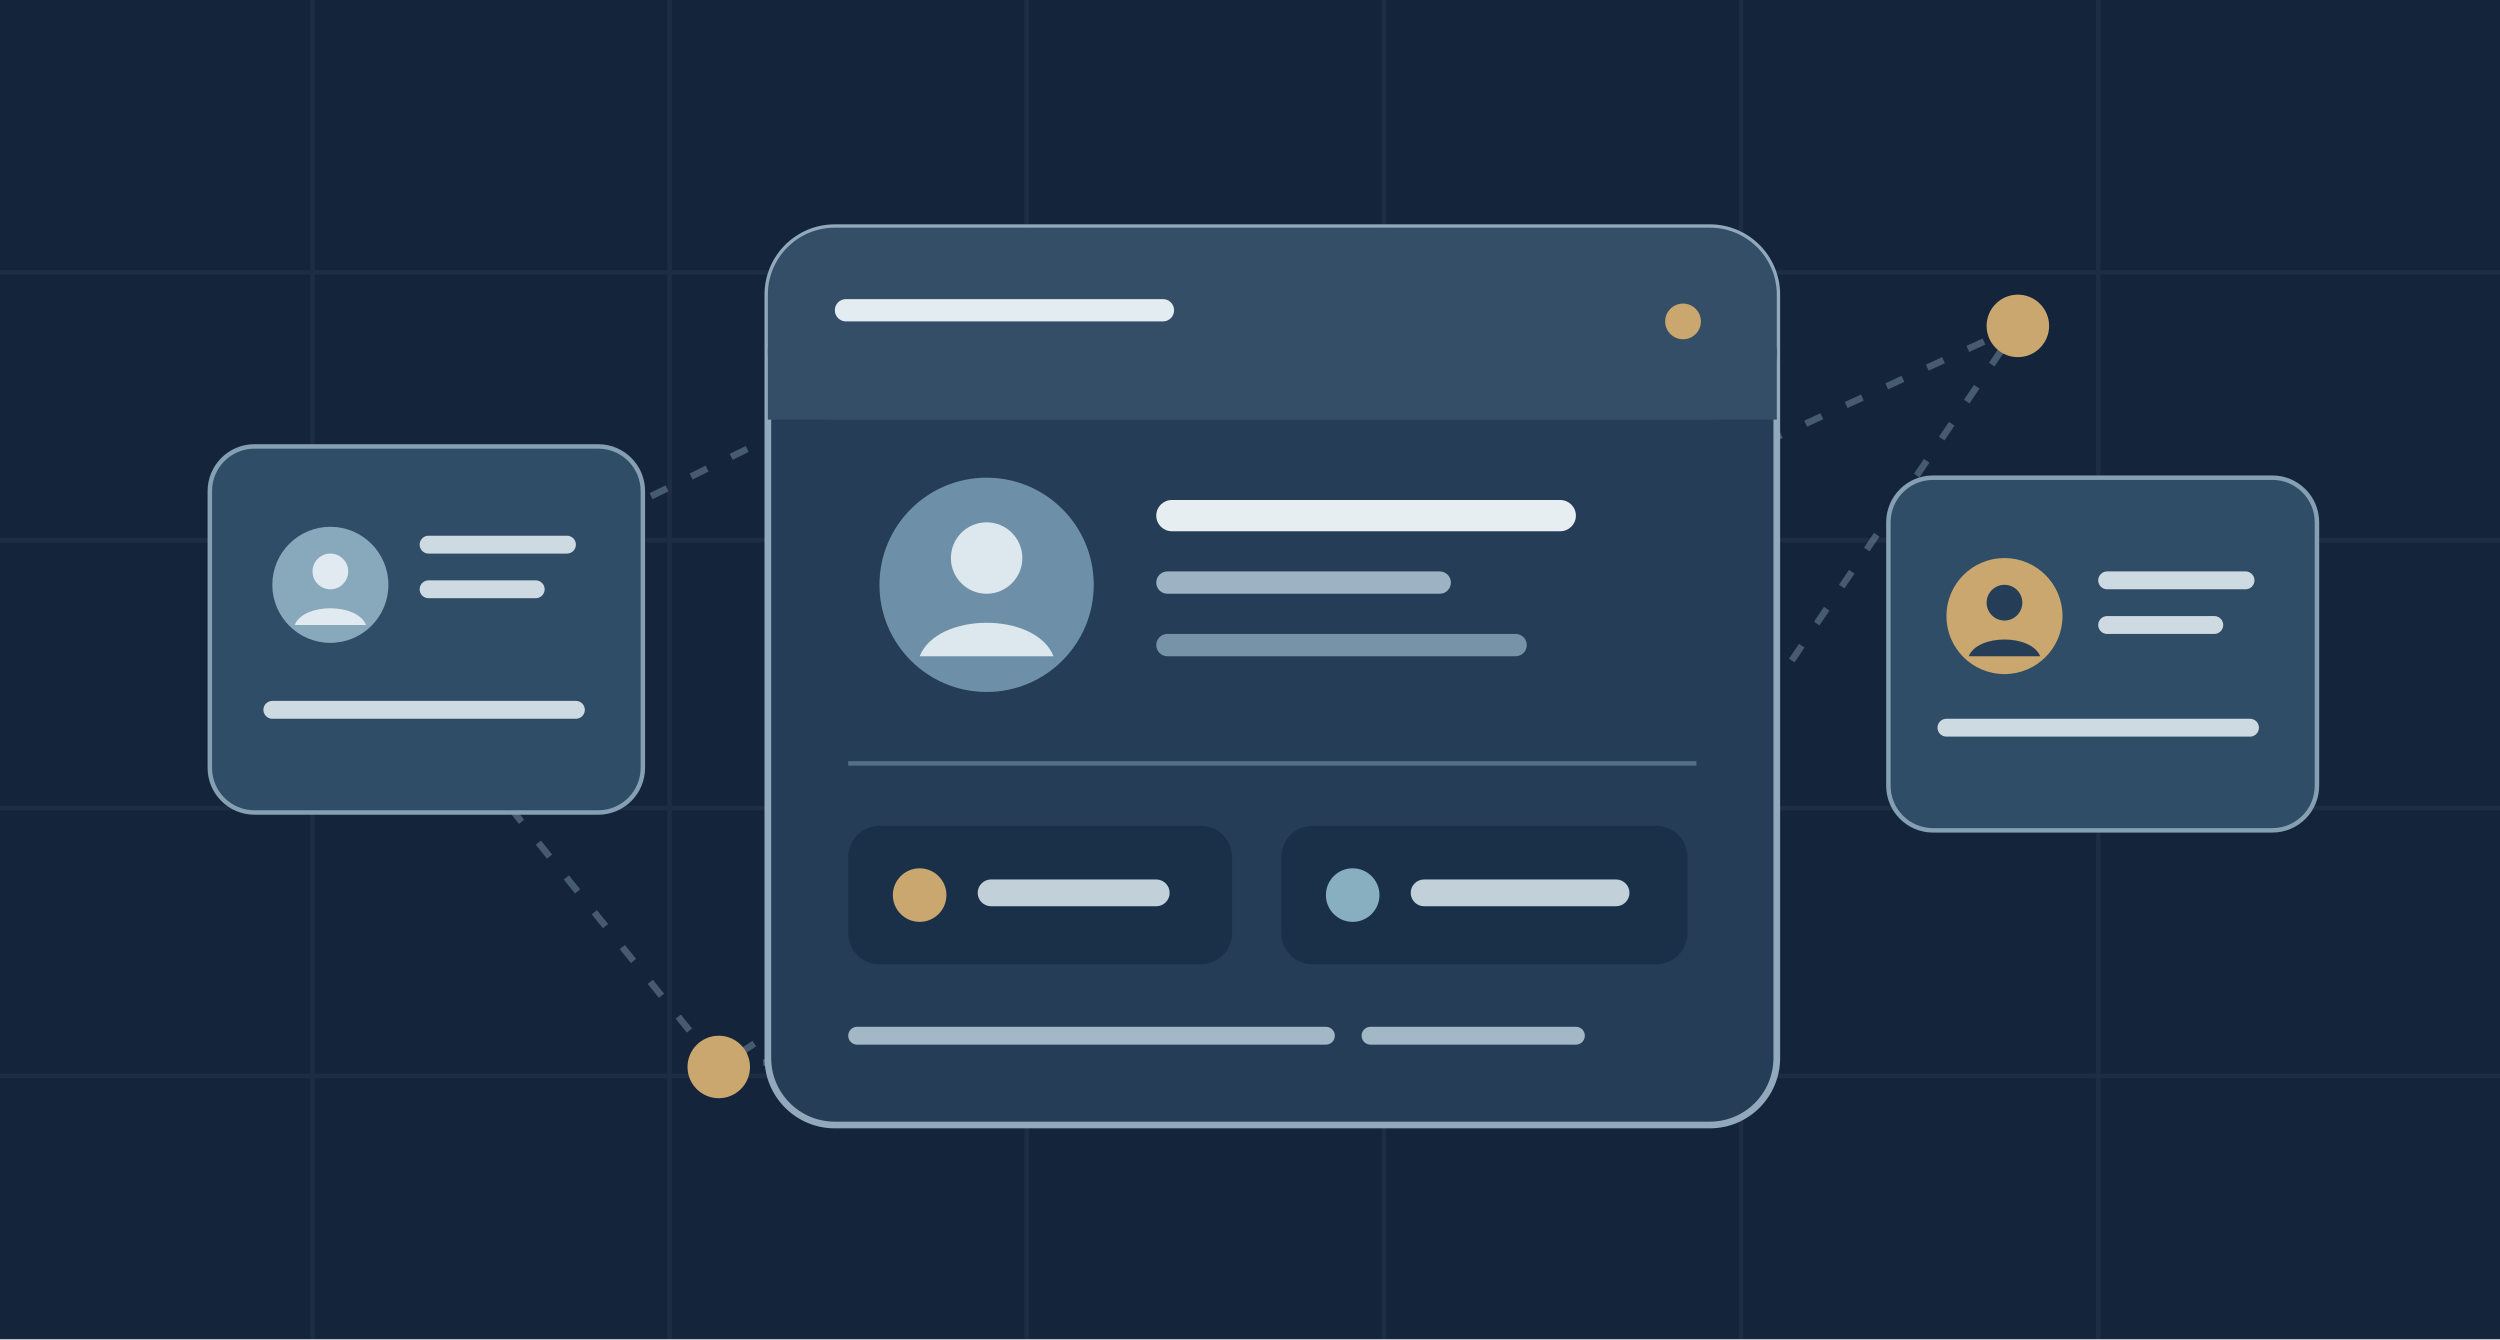
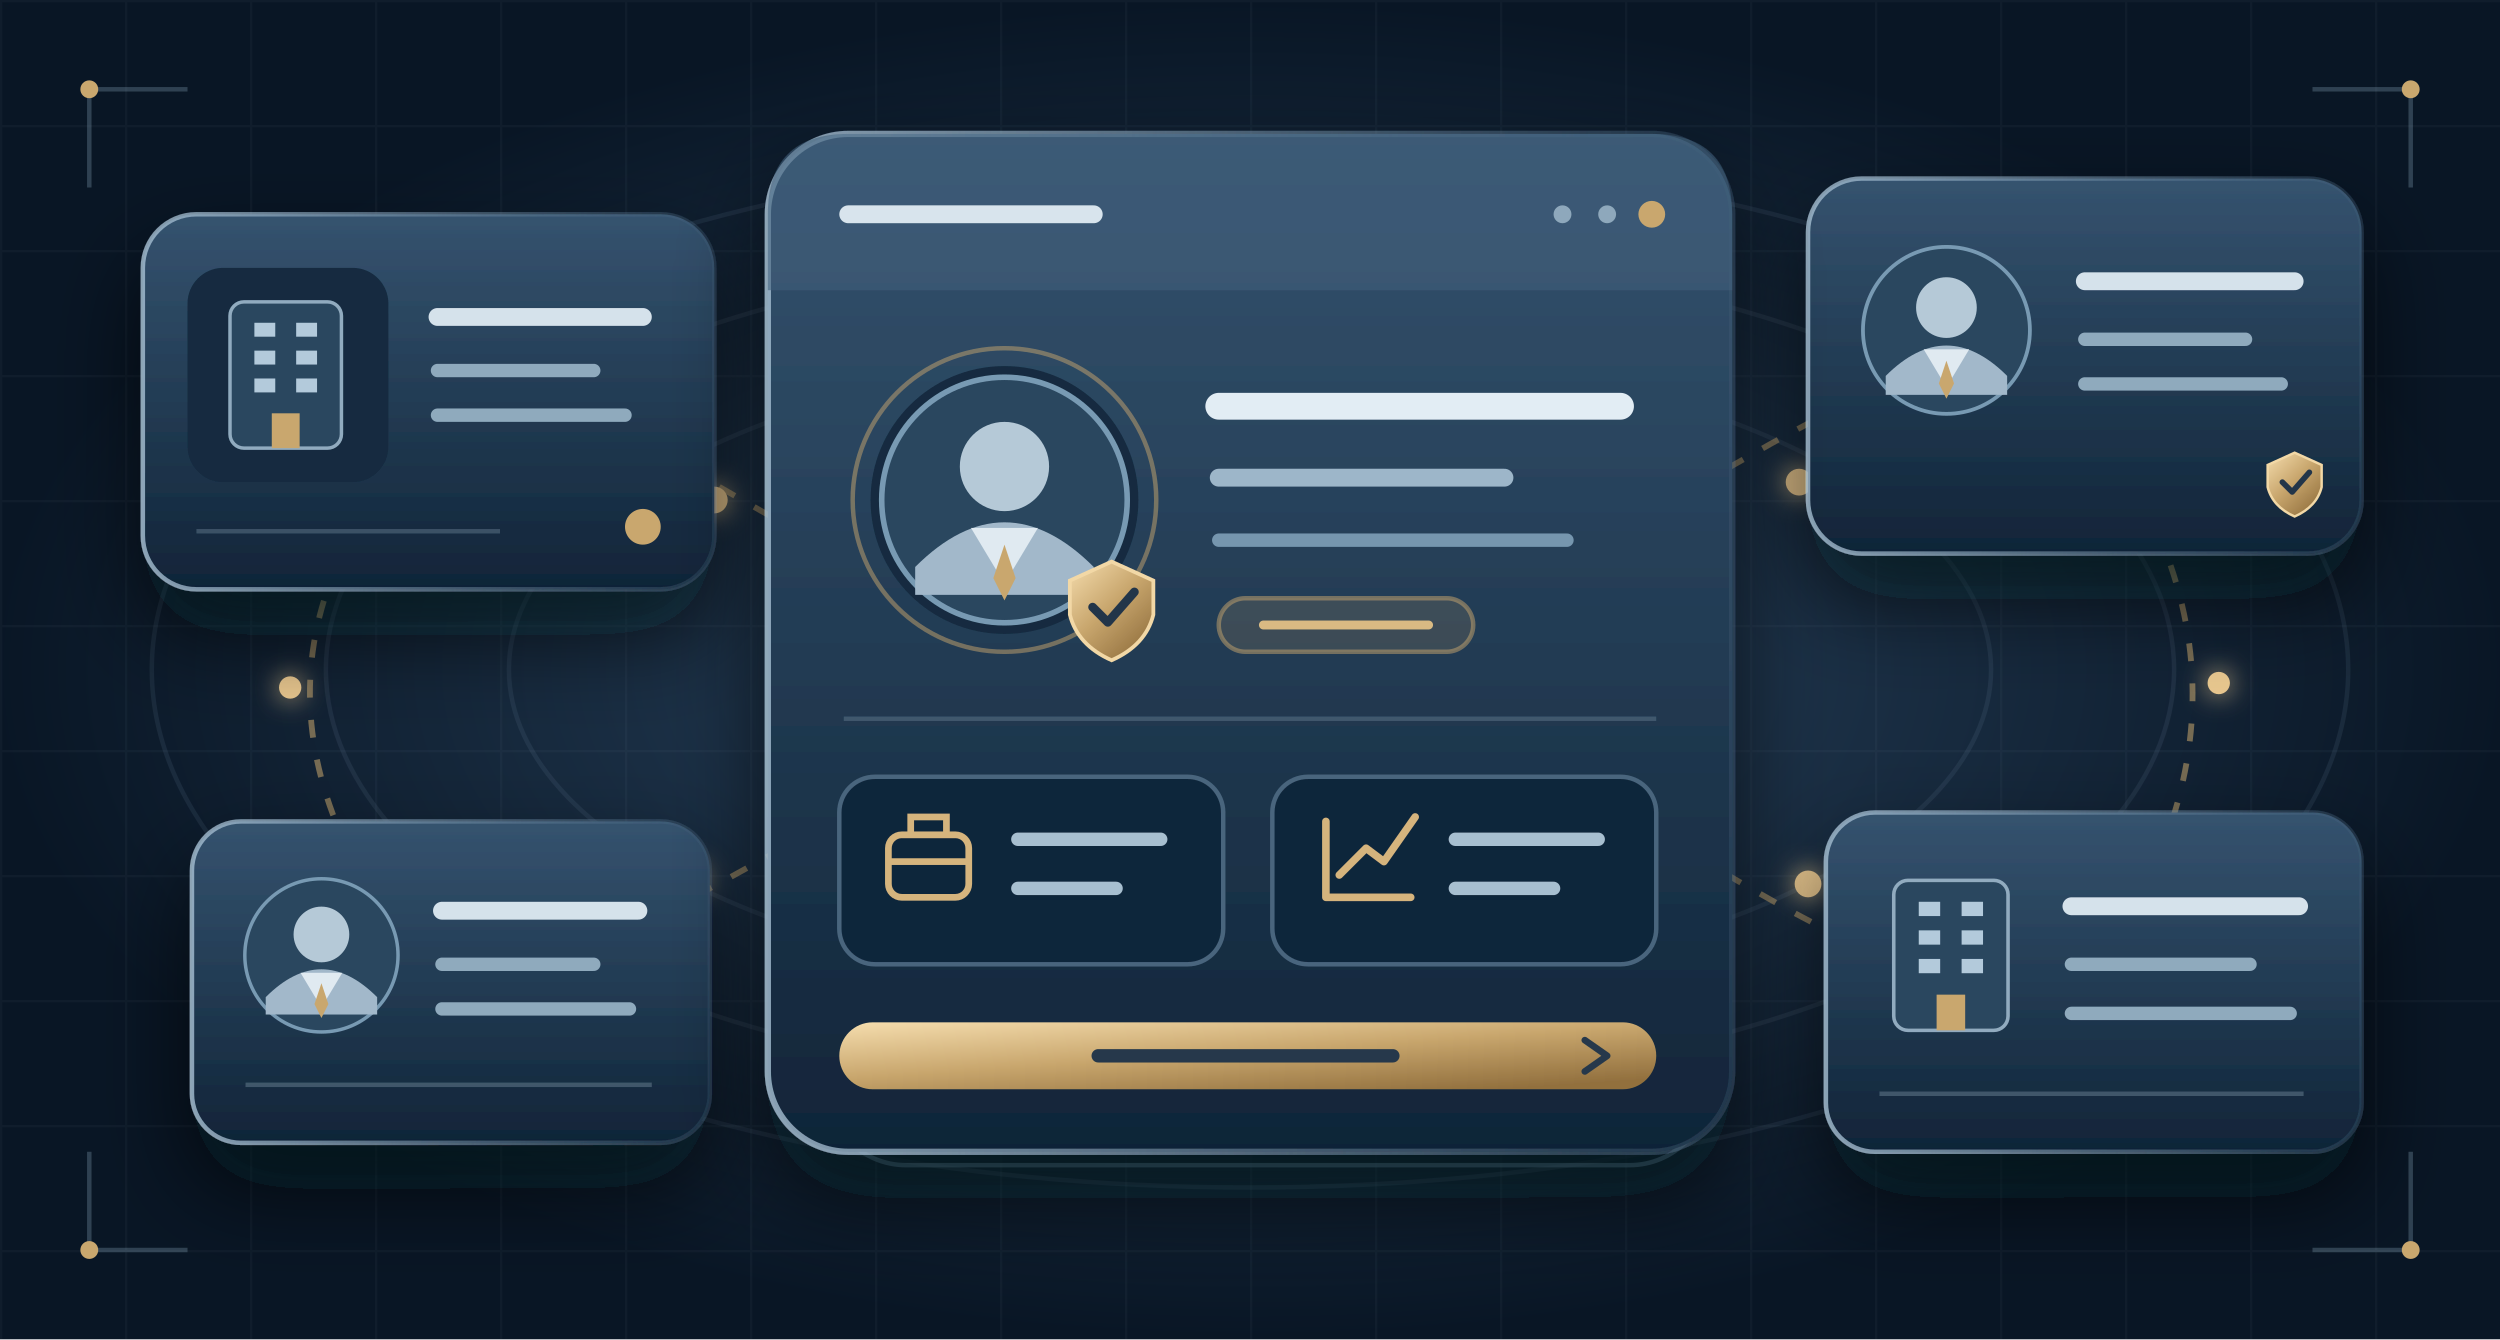
<svg xmlns="http://www.w3.org/2000/svg" viewBox="0 0 560 300" fill="none">
-   <rect width="560" height="300" fill="#14243A" />
-   <path d="M0 241H560M0 181H560M0 121H560M0 61H560M70 0V300M150 0V300M230 0V300M310 0V300M390 0V300M470 0V300" stroke="#DDE9F2" stroke-opacity=".05" />
-   <path d="M83 142 195 87 324 132 452 73M83 142l78 97 163-107M161 239l191-18 100-148M324 132l28 89" stroke="#8BA7BA" stroke-opacity=".42" stroke-width="1.5" stroke-dasharray="4 6" />
-   <circle cx="83" cy="142" r="7" fill="#C9A76E" />
-   <circle cx="161" cy="239" r="7" fill="#C9A76E" />
-   <circle cx="452" cy="73" r="7" fill="#C9A76E" />
-   <circle cx="352" cy="221" r="7" fill="#C9A76E" />
-   <rect x="172" y="51" width="226" height="201" rx="15" fill="#253D56" stroke="#91A9BA" stroke-width="1.5" />
-   <rect x="172" y="51" width="226" height="43" rx="15" fill="#344E68" />
-   <path d="M172 78v16h226V78" fill="#344E68" />
-   <rect x="187" y="67" width="76" height="5" rx="2.5" fill="#E3ECF1" />
-   <circle cx="377" cy="72" r="4" fill="#C9A76E" />
-   <circle cx="221" cy="131" r="24" fill="#6D90A8" />
-   <circle cx="221" cy="125" r="8" fill="#DCE8EE" />
-   <path d="M206 147c4-10 26-10 30 0" fill="#DCE8EE" />
-   <rect x="259" y="112" width="94" height="7" rx="3.5" fill="#E7EEF2" />
-   <rect x="259" y="128" width="66" height="5" rx="2.5" fill="#9DB3C3" />
-   <rect x="259" y="142" width="83" height="5" rx="2.5" fill="#7693A8" />
-   <path d="M190 171h190" stroke="#7894A9" stroke-opacity=".58" />
-   <rect x="190" y="185" width="86" height="31" rx="7" fill="#1A3048" />
-   <circle cx="206" cy="200.5" r="6" fill="#C9A76E" />
-   <rect x="219" y="197" width="43" height="6" rx="3" fill="#C1D0D9" />
-   <rect x="287" y="185" width="91" height="31" rx="7" fill="#1A3048" />
-   <circle cx="303" cy="200.5" r="6" fill="#87AFC0" />
-   <rect x="316" y="197" width="49" height="6" rx="3" fill="#C1D0D9" />
-   <path d="M192 232h105M307 232h46" stroke="#A3B8C6" stroke-width="4" stroke-linecap="round" />
-   <rect x="47" y="100" width="97" height="82" rx="10" fill="#304D67" stroke="#85A0B3" />
-   <circle cx="74" cy="131" r="13" fill="#88A9BC" />
-   <circle cx="74" cy="128" r="4" fill="#E0EAF0" />
-   <path d="M66 140c2-5 14-5 16 0" fill="#E0EAF0" />
-   <path d="M96 122h31M96 132h24M61 159h68" stroke="#CEDAE2" stroke-width="4" stroke-linecap="round" />
-   <rect x="423" y="107" width="96" height="79" rx="10" fill="#304D67" stroke="#85A0B3" />
-   <circle cx="449" cy="138" r="13" fill="#C9A76E" />
-   <circle cx="449" cy="135" r="4" fill="#253D56" />
-   <path d="M441 147c2-5 14-5 16 0" fill="#253D56" />
-   <path d="M472 130h31M472 140h24M436 163h68" stroke="#CEDAE2" stroke-width="4" stroke-linecap="round" />
+   <defs>
+     <radialGradient id="bg">
+       <stop stop-color="#29445F" />
+       <stop offset="1" stop-color="#091625" />
+     </radialGradient>
+     <linearGradient id="panel" x2="0" y2="1">
+       <stop stop-color="#35536F" />
+       <stop offset="1" stop-color="#102438" />
+     </linearGradient>
+     <linearGradient id="gold" x2=".8" y2="1">
+       <stop stop-color="#F5DDAE" />
+       <stop offset=".5" stop-color="#C9A76E" />
+       <stop offset="1" stop-color="#92703E" />
+     </linearGradient>
+     <linearGradient id="edge">
+       <stop stop-color="#A7C0D3" stop-opacity=".8" />
+       <stop offset="1" stop-color="#45617A" stop-opacity=".3" />
+     </linearGradient>
+     <pattern id="grid" width="28" height="28" patternUnits="userSpaceOnUse">
+       <path d="M28 0H0V28" stroke="#ADC5D7" stroke-opacity=".045" />
+     </pattern>
+     <filter id="shadow" x="-40%" y="-40%" width="180%" height="200%">
+       <feDropShadow dx="0" dy="10" stdDeviation="10" flood-color="#020811" flood-opacity=".65" />
+     </filter>
+     <filter id="glow" x="-100%" y="-100%" width="300%" height="300%">
+       <feGaussianBlur stdDeviation="3" result="blur" />
+       <feMerge>
+         <feMergeNode in="blur" />
+         <feMergeNode in="SourceGraphic" />
+       </feMerge>
+     </filter>
+     <g id="person">
+       <circle r="22" fill="#29465E" stroke="#789AB3" />
+       <circle cy="-6" r="8" fill="#B5C9D7" />
+       <path d="M-16 17V12Q0-4 16 12V17Z" fill="#A2B8CA" />
+       <path d="M-6 5 0 15 6 5" fill="#E0EAF1" />
+       <path d="M0 8-2 14 0 18 2 14Z" fill="#C9A76E" />
+     </g>
+     <g id="company">
+       <rect x="-16" y="-21" width="32" height="42" rx="4" fill="#29465E" stroke="#91ABBF" />
+       <path d="M-9-13H-3M3-13H9                M-9-5H-3M3-5H9                M-9 3H-3M3 3H9" stroke="#B3CADB" stroke-width="4" />
+       <rect x="-4" y="11" width="8" height="10" fill="#C9A76E" />
+     </g>
+     <g id="verified">
+       <path d="M0-12 11-7V2Q9 10 0 14                Q-9 10-11 2V-7Z" fill="url(#gold)" stroke="#F2D8A6" />
+       <path d="M-5 0-1 4 6-4" stroke="#24354A" stroke-width="2.3" stroke-linecap="round" stroke-linejoin="round" />
+     </g>
+   </defs>
+   <rect width="560" height="300" fill="url(#bg)" />
+   <rect width="560" height="300" fill="url(#grid)" />
+   <g stroke="#7E9CB4" stroke-opacity=".12">
+     <ellipse cx="280" cy="150" rx="246" ry="116" />
+     <ellipse cx="280" cy="150" rx="207" ry="95" />
+     <ellipse cx="280" cy="150" rx="166" ry="73" />
+   </g>
+   <g stroke="#C9A76E" stroke-width="1.3" stroke-opacity=".55" stroke-dasharray="4 5">
+     <path d="M102 90C160 90 167 135 280 150" />
+     <path d="M96 218C155 218 180 170 280 150" />
+     <path d="M458 81C400 81 389 120 280 150" />
+     <path d="M466 222C400 222 389 180 280 150" />
+     <path d="M102 90Q40 150 96 218" />
+     <path d="M458 81Q520 150 466 222" />
+   </g>
+   <g fill="#E8C78F" filter="url(#glow)">
+     <circle cx="160" cy="112" r="3" />
+     <circle cx="155" cy="197" r="3" />
+     <circle cx="403" cy="108" r="3" />
+     <circle cx="405" cy="198" r="3" />
+     <circle cx="65" cy="154" r="2.5" />
+     <circle cx="497" cy="153" r="2.5" />
+   </g>
+   <g transform="translate(32 48)" filter="url(#shadow)">
+     <rect width="128" height="84" rx="12" fill="url(#panel)" stroke="url(#edge)" />
+     <rect x="10" y="12" width="45" height="48" rx="8" fill="#142B40" />
+     <use href="#company" transform="translate(32 36) scale(.78)" />
+     <path d="M66 23H112" stroke="#D5E2EB" stroke-width="4" stroke-linecap="round" />
+     <path d="M66 35H101M66 45H108" stroke="#8FAABD" stroke-width="3" stroke-linecap="round" />
+     <path d="M12 71H80" stroke="#8FAABD" stroke-opacity=".3" />
+     <circle cx="112" cy="70" r="4" fill="#C9A76E" />
+   </g>
+   <g transform="translate(43 184)" filter="url(#shadow)">
+     <rect width="116" height="72" rx="11" fill="url(#panel)" stroke="url(#edge)" />
+     <use href="#person" transform="translate(29 30) scale(.78)" />
+     <path d="M56 20H100" stroke="#D5E2EB" stroke-width="4" stroke-linecap="round" />
+     <path d="M56 32H90M56 42H98" stroke="#8FAABD" stroke-width="3" stroke-linecap="round" />
+     <path d="M12 59H103" stroke="#A3BACC" stroke-opacity=".3" />
+   </g>
+   <g transform="translate(405 40)" filter="url(#shadow)">
+     <rect width="124" height="84" rx="12" fill="url(#panel)" stroke="url(#edge)" />
+     <use href="#person" transform="translate(31 34) scale(.85)" />
+     <path d="M62 23H109" stroke="#D5E2EB" stroke-width="4" stroke-linecap="round" />
+     <path d="M62 36H98M62 46H106" stroke="#8FAABD" stroke-width="3" stroke-linecap="round" />
+     <use href="#verified" transform="translate(109 68) scale(.55)" />
+   </g>
+   <g transform="translate(409 182)" filter="url(#shadow)">
+     <rect width="120" height="76" rx="11" fill="url(#panel)" stroke="url(#edge)" />
+     <use href="#company" transform="translate(28 32) scale(.8)" />
+     <path d="M55 21H106" stroke="#D5E2EB" stroke-width="4" stroke-linecap="round" />
+     <path d="M55 34H95M55 45H104" stroke="#8FAABD" stroke-width="3" stroke-linecap="round" />
+     <path d="M12 63H107" stroke="#A3BACC" stroke-opacity=".3" />
+   </g>
+   <rect x="185" y="43" width="198" height="218" rx="18" fill="#0C1D2E" stroke="#55738C" opacity=".6" />
+   <rect x="179" y="37" width="202" height="218" rx="18" fill="#172E43" stroke="#68869D" />
+   <g filter="url(#shadow)">
+     <rect x="172" y="30" width="216" height="228" rx="18" fill="url(#panel)" stroke="url(#edge)" stroke-width="1.4" />
+     <path d="M190 30H370Q388 30 388 48V65H172V48              Q172 30 190 30Z" fill="#42617B" opacity=".55" />
+     <path d="M190 48H245" stroke="#D8E4ED" stroke-width="4" stroke-linecap="round" />
+     <circle cx="350" cy="48" r="2" fill="#8EA8BC" />
+     <circle cx="360" cy="48" r="2" fill="#8EA8BC" />
+     <circle cx="370" cy="48" r="3" fill="#C9A76E" />
+     <circle cx="225" cy="112" r="34" stroke="#C9A76E" stroke-opacity=".5" />
+     <circle cx="225" cy="112" r="30" fill="#142B40" />
+     <use href="#person" transform="translate(225 112) scale(1.25)" />
+     <use href="#verified" transform="translate(249 136) scale(.85)" />
+     <path d="M273 91H363" stroke="#E2EDF4" stroke-width="6" stroke-linecap="round" />
+     <path d="M273 107H337" stroke="#9DB6C9" stroke-width="4" stroke-linecap="round" />
+     <path d="M273 121H351" stroke="#7696AE" stroke-width="3" stroke-linecap="round" />
+     <rect x="273" y="134" width="57" height="12" rx="6" fill="#C9A76E" fill-opacity=".15" stroke="#C9A76E" stroke-opacity=".5" />
+     <path d="M283 140H320" stroke="#D9BA83" stroke-width="2" stroke-linecap="round" />
+     <path d="M189 161H371" stroke="#A0B9CB" stroke-opacity=".25" />
+     <rect x="188" y="174" width="86" height="42" rx="8" fill="#10263B" stroke="#48657D" />
+     <rect x="285" y="174" width="86" height="42" rx="8" fill="#10263B" stroke="#48657D" />
+     <rect x="199" y="187" width="18" height="14" rx="3" stroke="#D5B47D" stroke-width="1.5" />
+     <path d="M204 187V183H212V187M199 193H217" stroke="#D5B47D" stroke-width="1.5" />
+     <path d="M228 188H260M228 199H250" stroke="#A7BFD0" stroke-width="3" stroke-linecap="round" />
+     <path d="M297 201V184M297 201H316              M300 196 306 190 310 193 317 183" stroke="#D5B47D" stroke-width="1.7" stroke-linecap="round" stroke-linejoin="round" />
+     <path d="M326 188H358M326 199H348" stroke="#A7BFD0" stroke-width="3" stroke-linecap="round" />
+     <rect x="188" y="229" width="183" height="15" rx="7.5" fill="url(#gold)" />
+     <path d="M246 236.5H312" stroke="#26394B" stroke-width="3" stroke-linecap="round" />
+     <path d="M355 233 360 236.5 355 240" stroke="#26394B" stroke-width="1.5" stroke-linecap="round" stroke-linejoin="round" />
+   </g>
+   <g stroke="#8BA7BC" stroke-opacity=".3">
+     <path d="M20 42V20H42" />
+     <path d="M518 20H540V42" />
+     <path d="M20 258V280H42" />
+     <path d="M518 280H540V258" />
+   </g>
+   <g fill="#C9A76E">
+     <circle cx="20" cy="20" r="2" />
+     <circle cx="540" cy="20" r="2" />
+     <circle cx="20" cy="280" r="2" />
+     <circle cx="540" cy="280" r="2" />
+   </g>
</svg>
